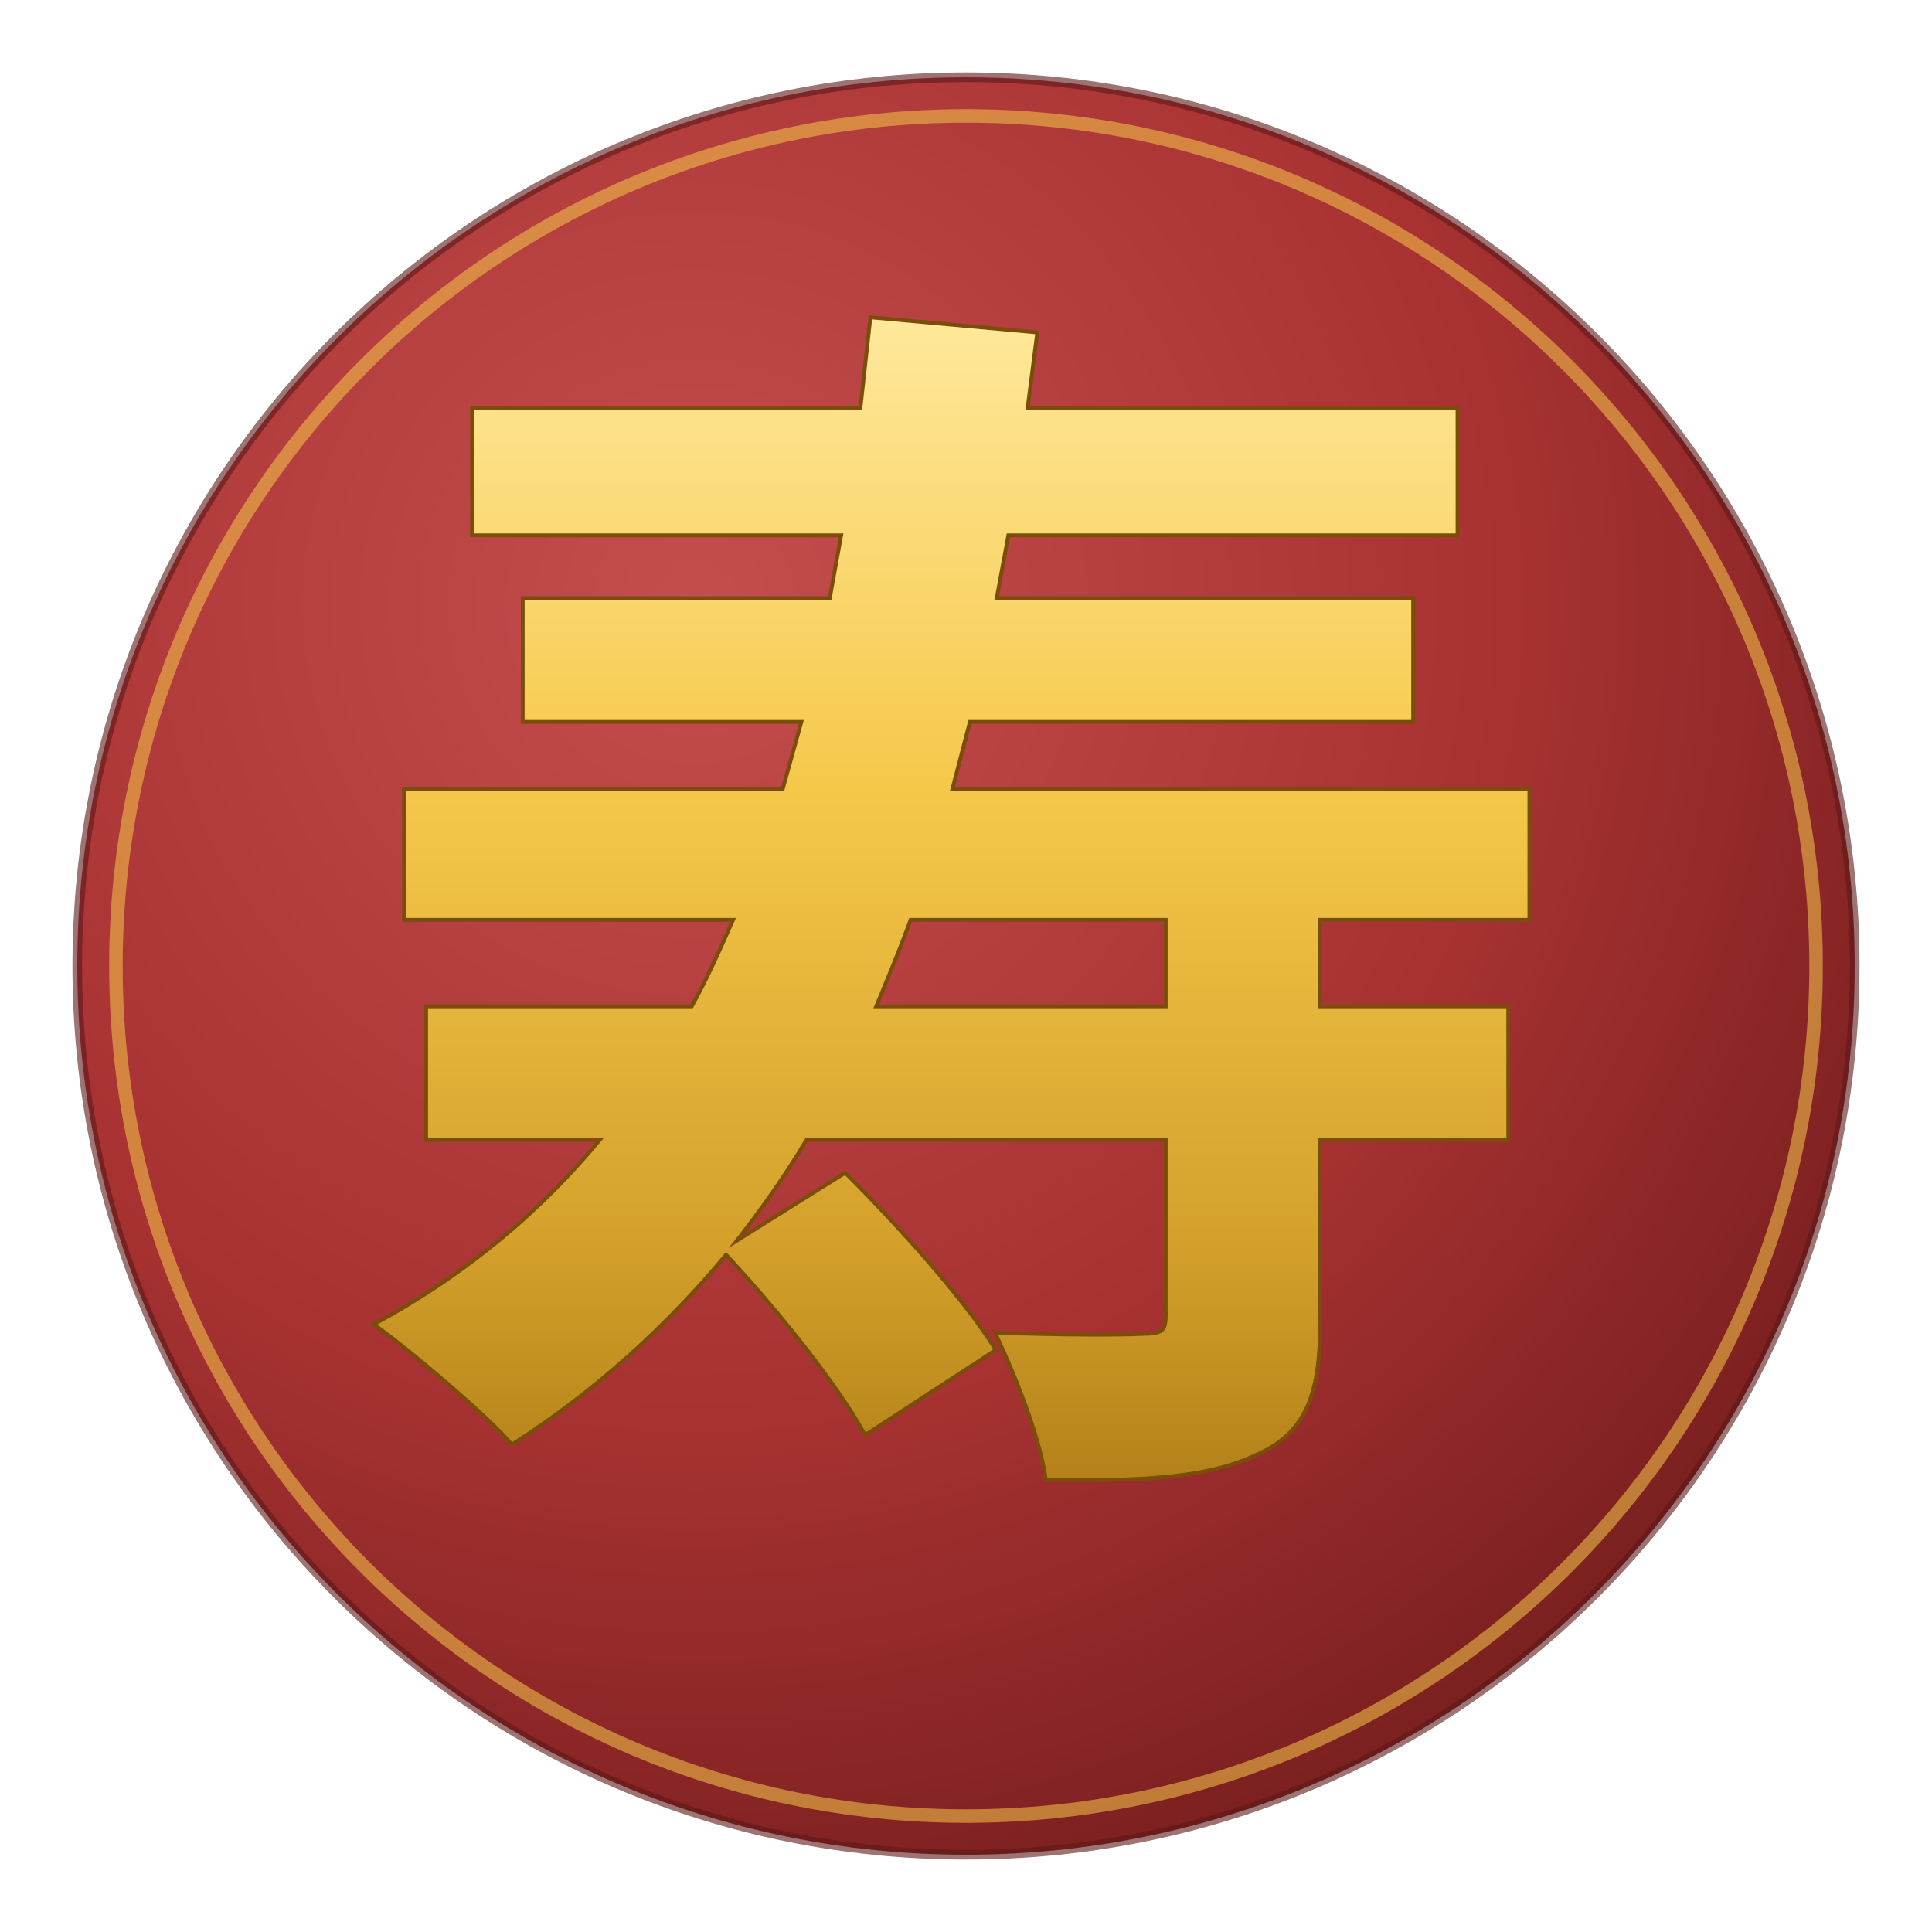
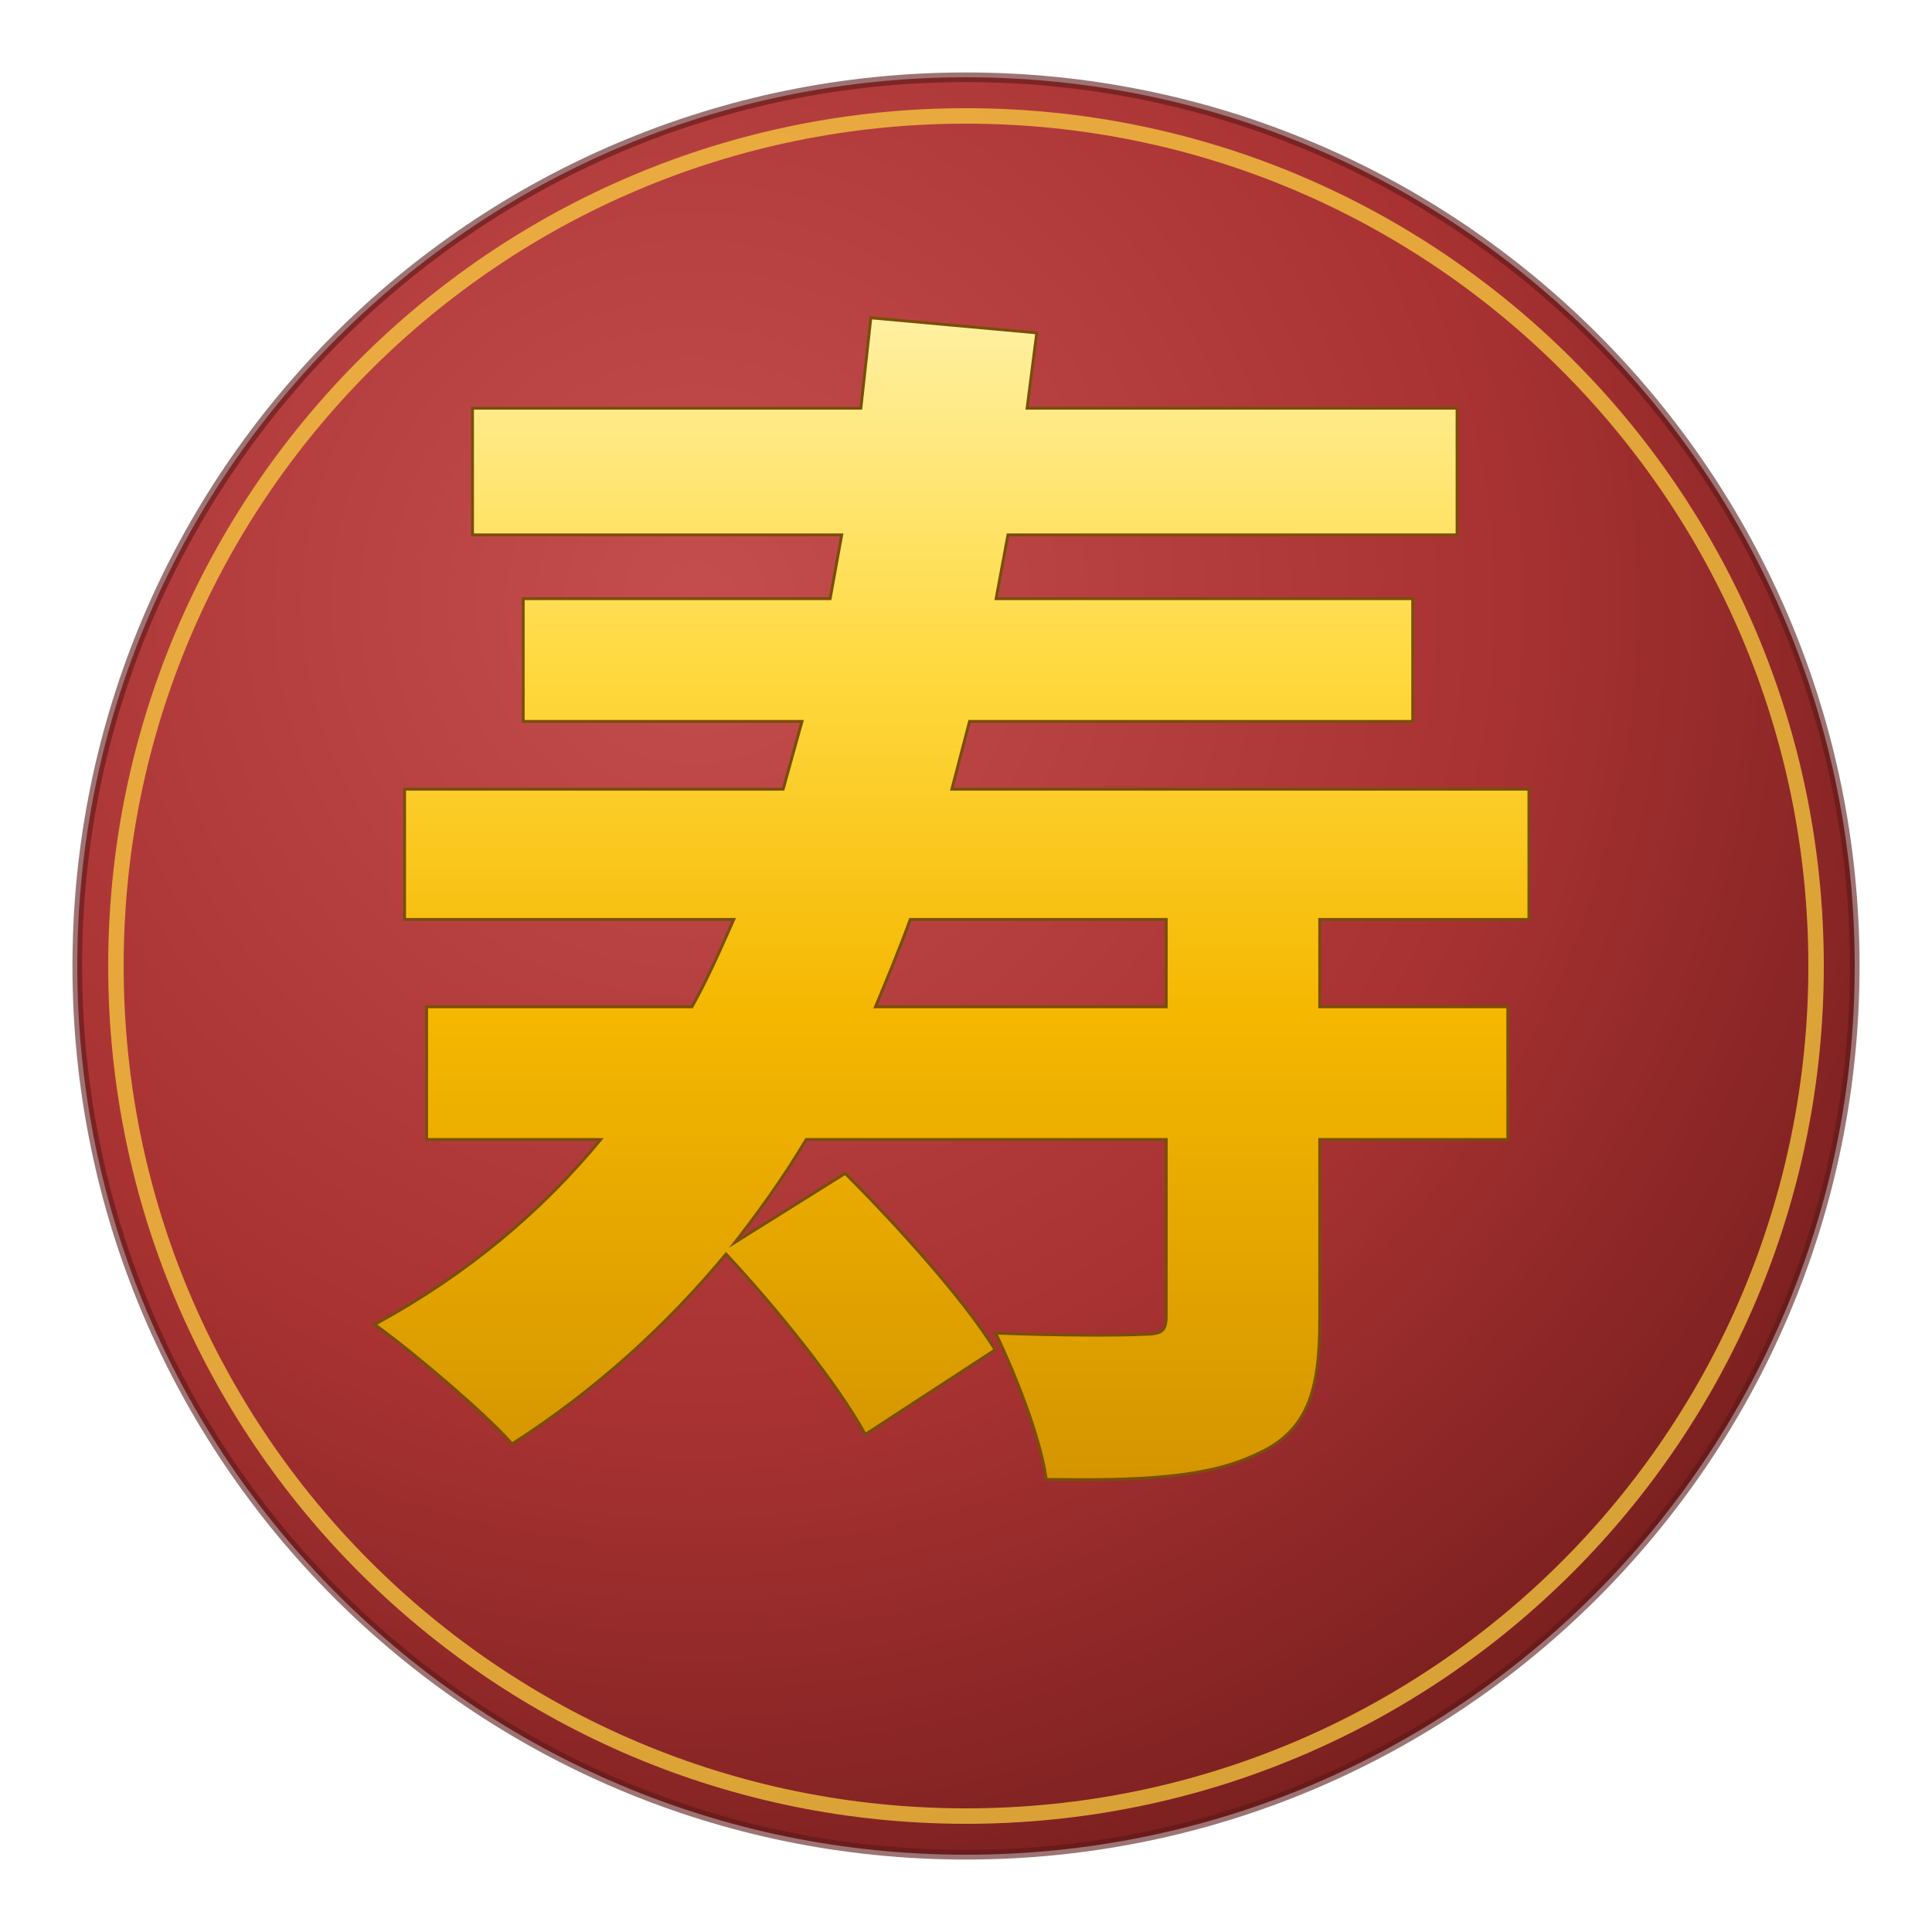
<svg xmlns="http://www.w3.org/2000/svg" viewBox="0 0 100 100">
  <defs>
    <radialGradient id="bg" cx="35%" cy="30%" r="75%">
      <stop offset="0%" stop-color="#C44E4E" />
      <stop offset="60%" stop-color="#A83232" />
      <stop offset="100%" stop-color="#7A1F1F" />
    </radialGradient>
    <linearGradient id="goldText" x1="0%" y1="0%" x2="0%" y2="100%">
-       <stop offset="0%" stop-color="#FFE89A" />
-       <stop offset="40%" stop-color="#F5C84A" />
-       <stop offset="80%" stop-color="#D4A02A" />
-       <stop offset="100%" stop-color="#B5821A" />
+       <stop offset="0%" stop-color="#FFF0A0" />
+       <stop offset="30%" stop-color="#FFD93F" />
+       <stop offset="60%" stop-color="#F5B700" />
+       <stop offset="100%" stop-color="#D49500" />
    </linearGradient>
  </defs>
  <circle cx="50" cy="50" r="46" fill="url(#bg)" />
  <circle cx="50" cy="50" r="46" fill="none" stroke="#5C1717" stroke-width="0.5" opacity="0.6" />
-   <circle cx="50" cy="50" r="44" fill="none" stroke="#F5C84A" stroke-width="0.7" opacity="0.55" />
-   <text x="50" y="71" font-family="'Shippori Mincho','Hiragino Mincho ProN','Yu Mincho','Noto Serif JP',serif" font-size="64" font-weight="900" fill="url(#goldText)" text-anchor="middle" stroke="#7A4E0A" stroke-width="0.4" paint-order="stroke fill">寿</text>
+   <circle cx="50" cy="50" r="44" fill="none" stroke="#FFD93F" stroke-width="0.8" opacity="0.7" />
+   <text x="50" y="71" font-family="'Shippori Mincho','Hiragino Mincho ProN','Yu Mincho','Noto Serif JP',serif" font-size="64" font-weight="900" fill="url(#goldText)" text-anchor="middle" stroke="#7A4E0A" stroke-width="0.3" paint-order="stroke fill">寿</text>
</svg>
